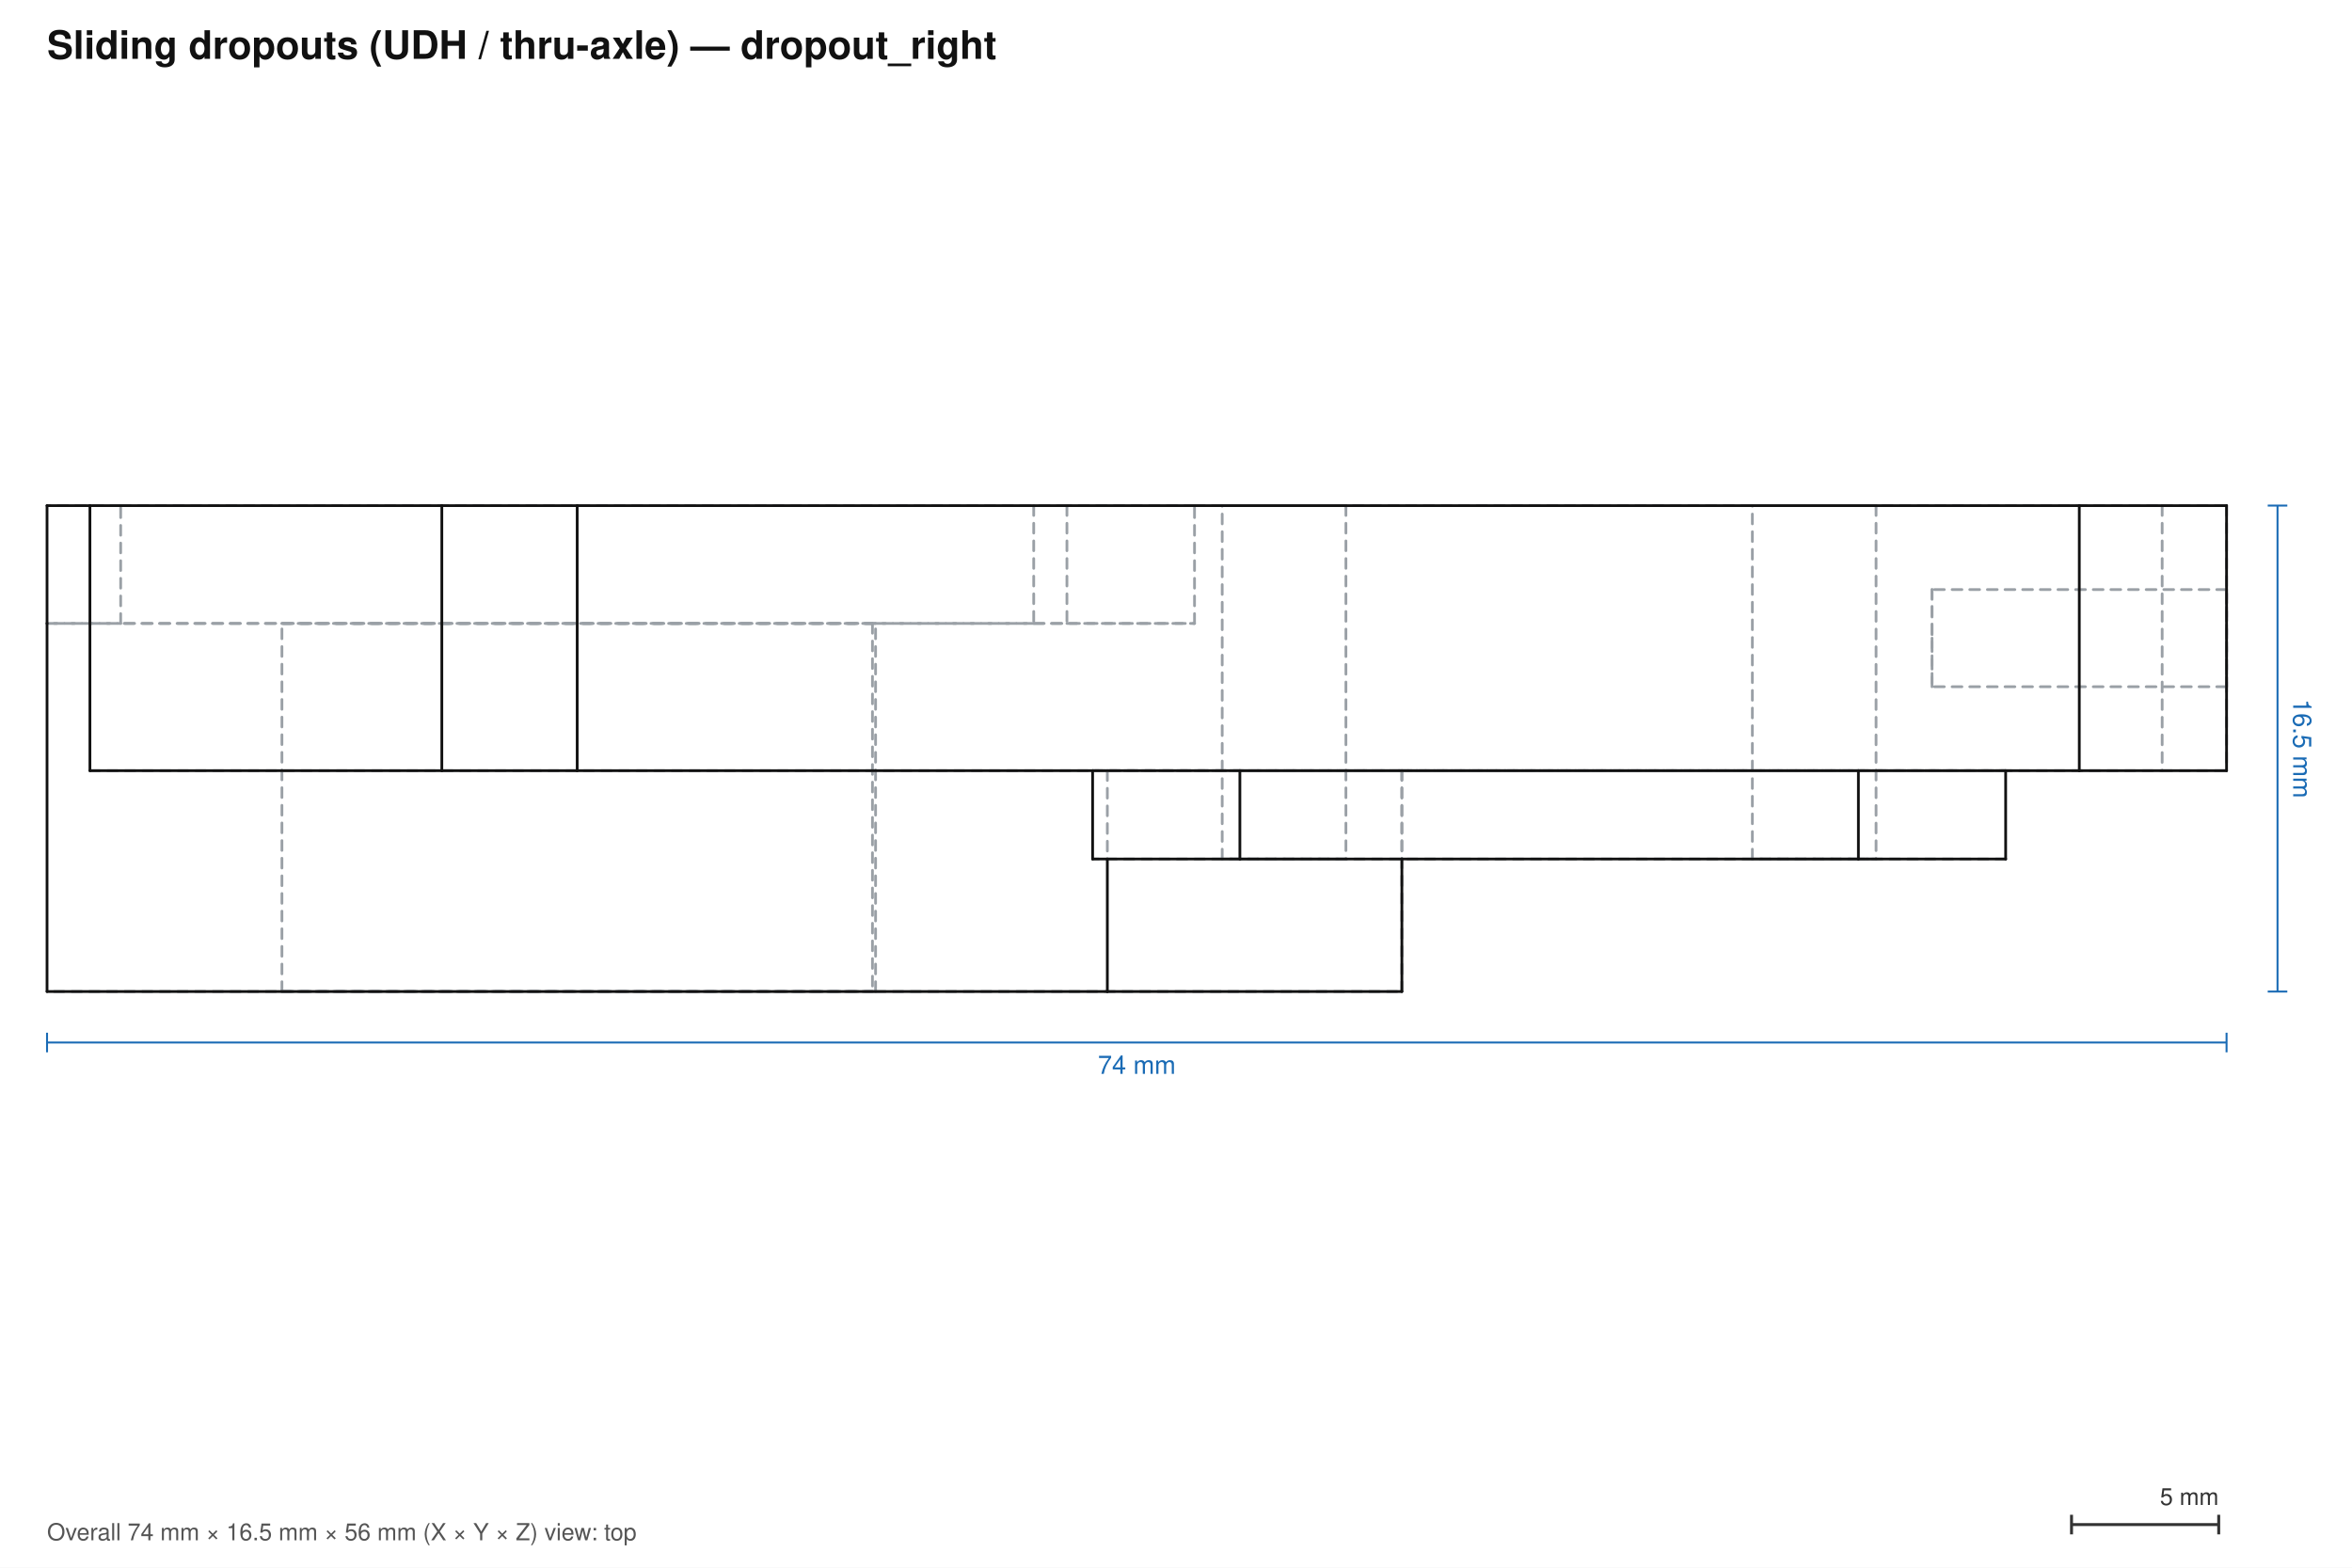
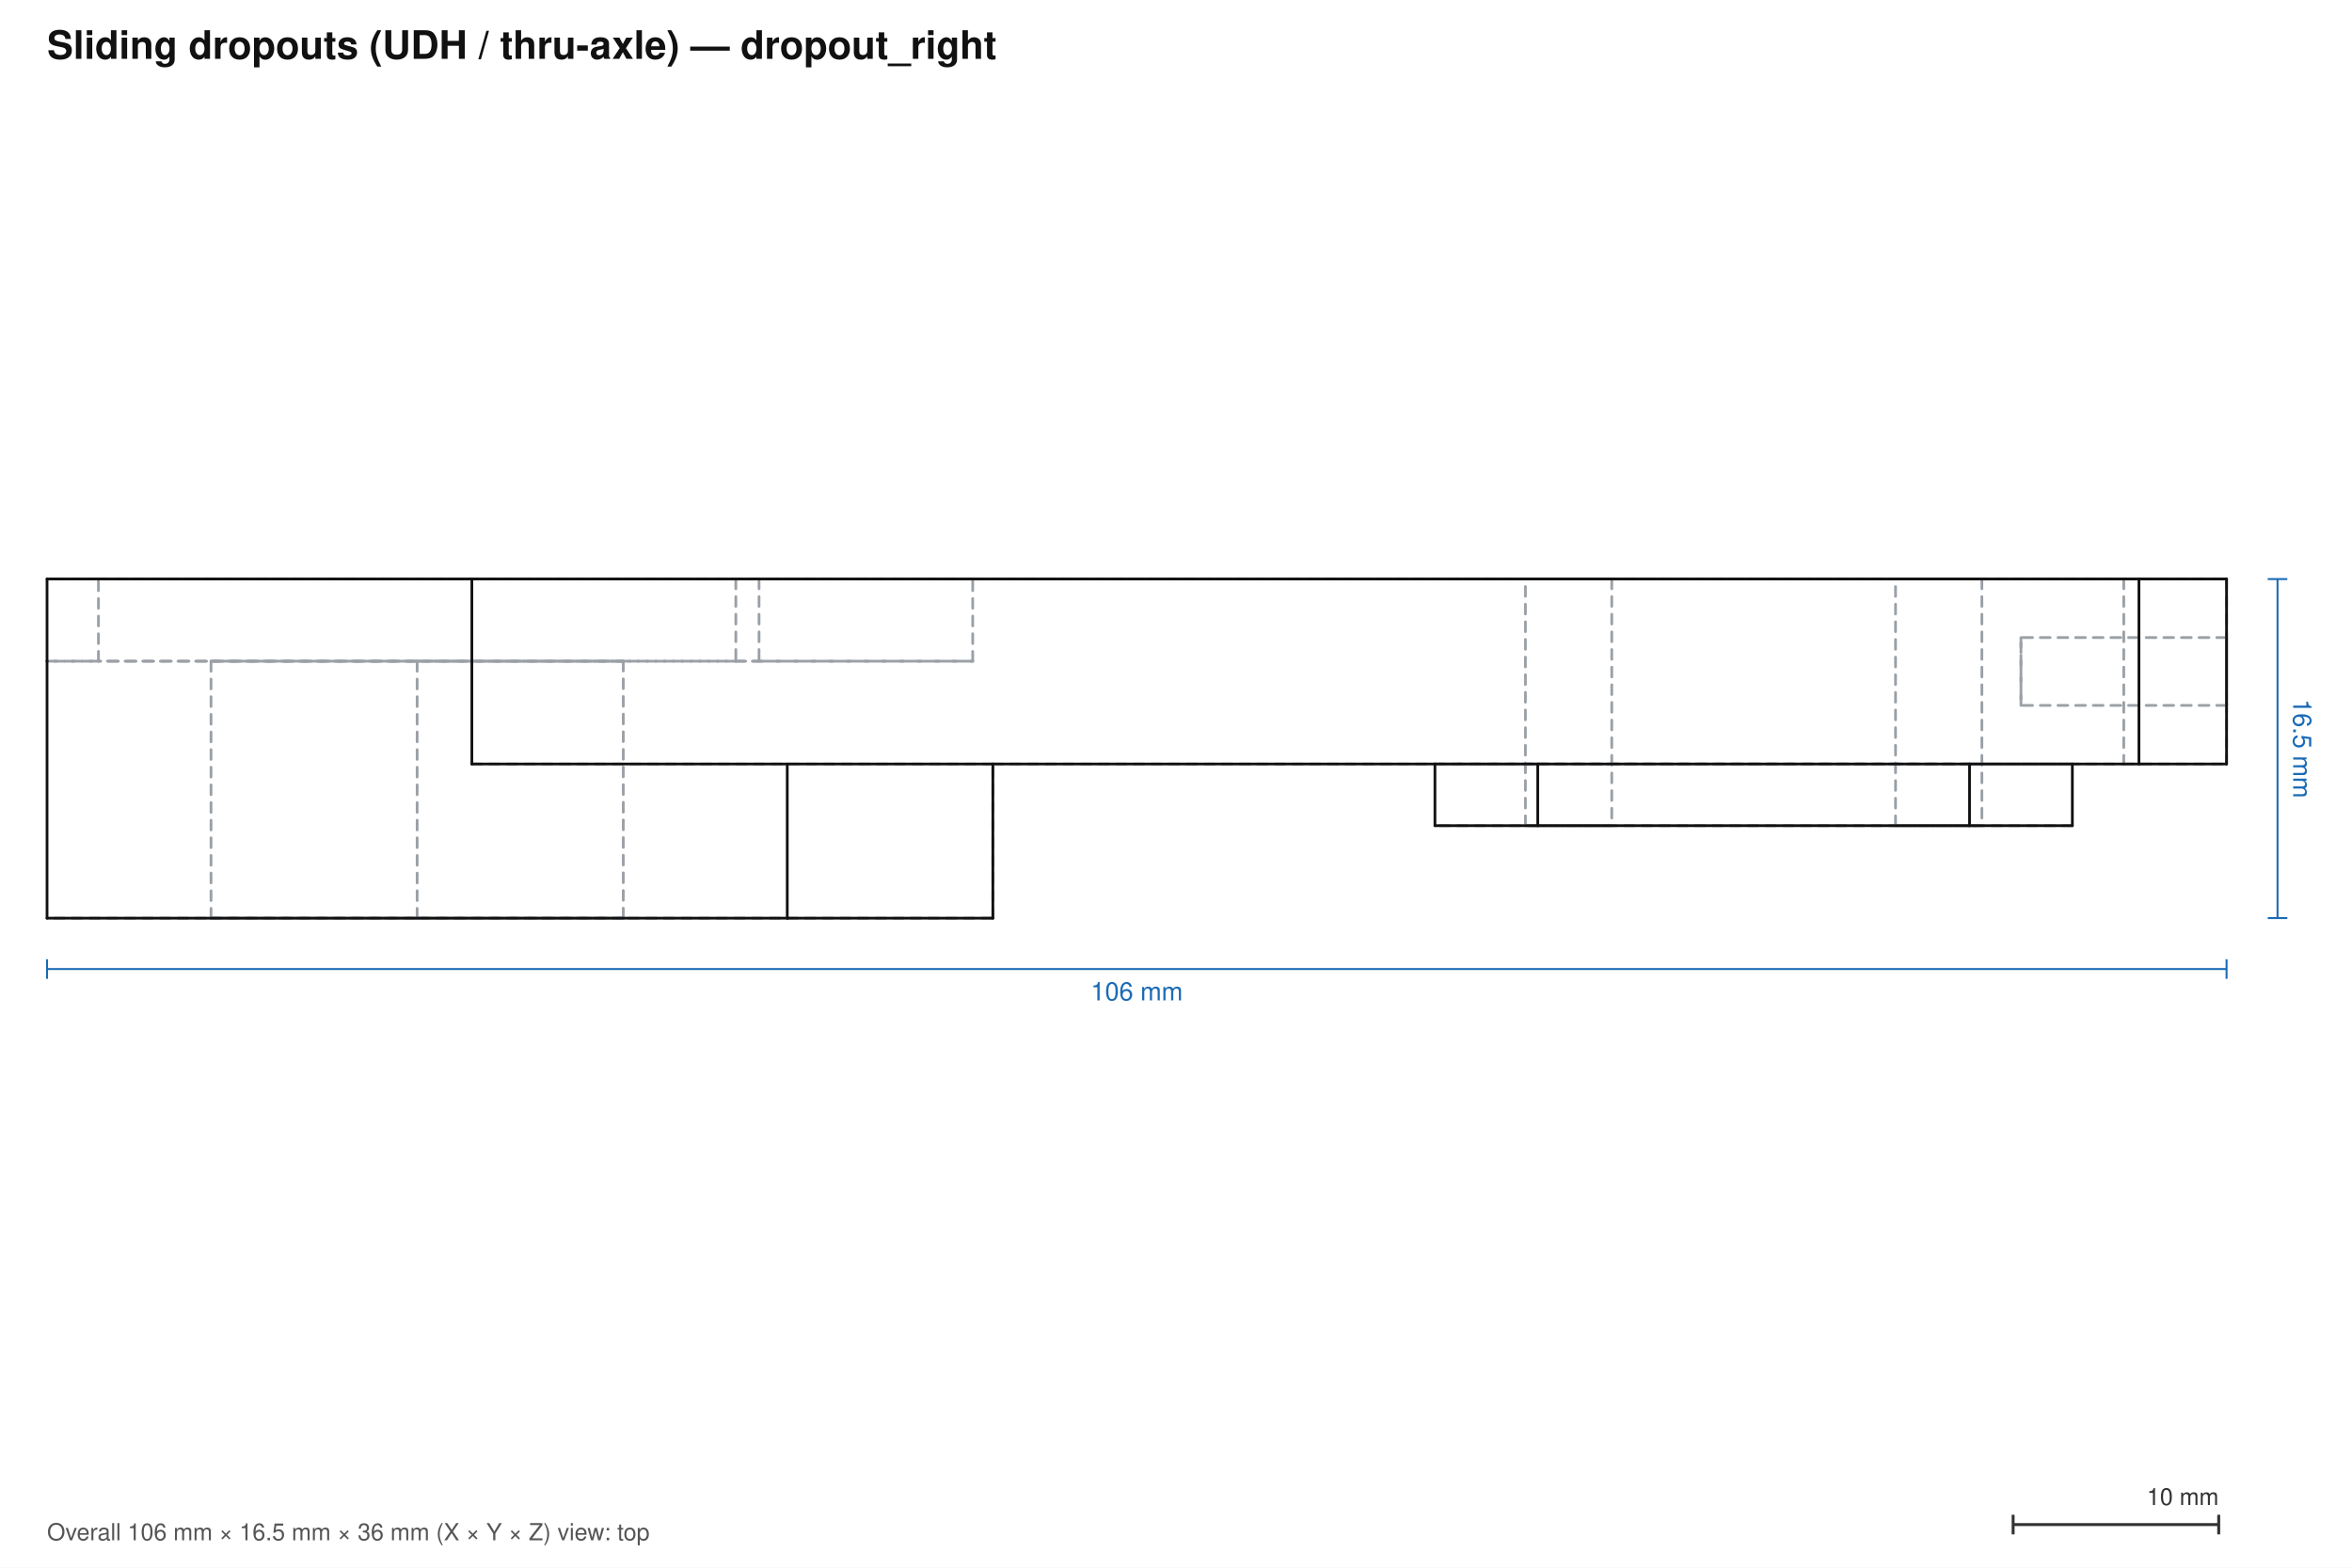
<svg xmlns="http://www.w3.org/2000/svg" width="1200" height="800" viewBox="0 0 1200 800" font-family="system-ui, Helvetica, Arial, sans-serif">
  <rect width="1200" height="800" fill="#fff" />
-   <g transform="translate(294.486,-861.486) scale(15.02703,-15.02703)">
-     <g stroke="#9aa0a6" fill="none" stroke-width="0.093" stroke-linejoin="round" stroke-linecap="round" stroke-dasharray="0.333,0.266">
-       <path d="M20.96,-74.5 L53.814,-74.5 " />
-       <path d="M53.814,-74.5 L53.814,-83.5 " />
-       <path d="M28.0,-83.5 L53.814,-83.5 " />
-       <path d="M28.0,-91.0 L28.0,-83.5 " />
-       <path d="M10.131,-91.0 L28,-91.0 " />
-       <path d="M10.131,-91.0 L10.131,-78.5 " />
-       <path d="M10.131,-78.5 L20.96,-78.5 " />
-       <path d="M20.96,-78.5 L20.96,-74.5 " />
-       <path d="M-15.5,-74.5 L-18.0,-74.5 " />
-       <path d="M53.814,-74.5 L54.094,-74.5 L54.36,-74.5 L54.609,-74.5 L54.84,-74.5 L55.053,-74.5 L55.247,-74.5 L55.42,-74.5 L55.572,-74.5 L55.701,-74.5 L55.808,-74.5 L55.892,-74.5 L55.952,-74.5 L55.988,-74.5 L56.0,-74.5 " />
-       <path d="M-15.5,-74.5 L-15.111,-74.5 L-13.965,-74.5 L-12.118,-74.5 L-9.664,-74.5 L-6.725,-74.5 L-3.449,-74.5 L-2.847303808017596e-15,-74.5 L3.449,-74.5 L6.725,-74.5 L9.664,-74.5 L12.118,-74.5 L13.965,-74.5 L15.111,-74.5 L15.5,-74.5 " />
-       <path d="M16.628,-74.5 L15.5,-74.5 " />
-       <path d="M20.96,-74.5 L16.628,-74.5 " />
+   <g transform="translate(548.528,-486.094) scale(10.49057,-10.49057)">
+     <g stroke="#9aa0a6" fill="none" stroke-width="0.133" stroke-linejoin="round" stroke-linecap="round" stroke-dasharray="0.477,0.381">
+       <path d="M51.0,-74.5 L51.0,-83.5 " />
+       <path d="M56.0,-74.5 L56.0,-83.5 " />
+       <path d="M51.0,-74.5 L51.56,-74.5 L52.113,-74.5 L52.651,-74.5 L53.169,-74.5 L53.66,-74.5 L54.117,-74.5 L54.536,-74.5 L54.909,-74.5 L55.234,-74.5 L55.505,-74.5 L55.719,-74.5 L55.875,-74.5 L55.969,-74.5 L56.0,-74.5 " />
+       <path d="M51.0,-83.5 L51.56,-83.5 L52.113,-83.5 L52.651,-83.5 L53.169,-83.5 L53.66,-83.5 L54.117,-83.5 L54.536,-83.5 L54.909,-83.5 L55.234,-83.5 L55.505,-83.5 L55.719,-83.5 L55.875,-83.5 L55.969,-83.5 L56.0,-83.5 " />
+       <path d="M-4.98,-74.5 L51.0,-74.5 " />
+       <path d="M-4.0,-83.5 L51.0,-83.5 " />
+       <path d="M-4.0,-91.0 L-4.0,-83.5 " />
+       <path d="M-32.0,-91.0 L-4.0,-91.0 " />
+       <path d="M-32.0,-91.0 L-32.0,-78.5 " />
+       <path d="M-32.0,-78.5 L-4.98,-78.5 " />
+       <path d="M-4.98,-78.5 L-4.98,-74.5 " />
+       <path d="M56.0,-79.0 L56.0,-78.815 L56.0,-78.633 L56.0,-78.455 L56.0,-78.284 L56.0,-78.122 L56.0,-77.971 L56.0,-77.833 L56.0,-77.71 L56.0,-77.603 L56.0,-77.513 L56.0,-77.443 L56.0,-77.391 L56.0,-77.36 L56.0,-77.35 " />
+       <path d="M56.0,-77.35 L56.0,-77.391 L56.0,-77.513 L56.0,-77.71 L56.0,-77.971 L56.0,-78.284 L56.0,-78.633 L56.0,-79.0 L56.0,-79.367 L56.0,-79.716 L56.0,-80.029 L56.0,-80.29 L56.0,-80.487 L56.0,-80.609 L56.0,-80.65 " />
+       <path d="M56.0,-80.65 L56.0,-80.64 L56.0,-80.609 L56.0,-80.557 L56.0,-80.487 L56.0,-80.397 L56.0,-80.29 L56.0,-80.167 L56.0,-80.029 L56.0,-79.878 L56.0,-79.716 L56.0,-79.545 L56.0,-79.367 L56.0,-79.185 L56.0,-79 " />
+       <path d="M-4.98,-74.5 L-15.372,-74.5 " />
+       <path d="M-15.372,-74.5 L-16.5,-74.5 " />
+       <path d="M-47.5,-74.5 L-47.111,-74.5 L-45.965,-74.5 L-44.118,-74.5 L-41.664,-74.5 L-38.725,-74.5 L-35.449,-74.5 L-32.0,-74.5 L-28.551,-74.5 L-25.275,-74.5 L-22.336,-74.5 L-19.882,-74.5 L-18.035,-74.5 L-16.889,-74.5 L-16.5,-74.5 " />
+       <path d="M-47.5,-74.5 L-50.0,-74.5 " />
      <path d="M26.1,-74.5 L26.047,-74.5 L25.892,-74.5 L25.642,-74.5 L25.309,-74.5 L24.911,-74.5 L24.467,-74.5 L24.0,-74.5 L23.533,-74.5 L23.089,-74.5 L22.691,-74.5 L22.358,-74.5 L22.108,-74.5 L21.953,-74.5 L21.9,-74.5 " />
      <path d="M21.9,-74.5 L21.953,-74.5 L22.108,-74.5 L22.358,-74.5 L22.691,-74.5 L23.089,-74.5 L23.533,-74.5 L24.0,-74.5 L24.467,-74.5 L24.911,-74.5 L25.309,-74.5 L25.642,-74.5 L25.892,-74.5 L26.047,-74.5 L26.1,-74.5 " />
      <path d="M44.1,-74.5 L44.047,-74.5 L43.892,-74.5 L43.642,-74.5 L43.309,-74.5 L42.911,-74.5 L42.467,-74.5 L42.0,-74.5 L41.533,-74.5 L41.089,-74.5 L40.691,-74.5 L40.358,-74.5 L40.108,-74.5 L39.953,-74.5 L39.9,-74.5 " />
      <path d="M39.9,-74.5 L39.953,-74.5 L40.108,-74.5 L40.358,-74.5 L40.691,-74.5 L41.089,-74.5 L41.533,-74.5 L42.0,-74.5 L42.467,-74.5 L42.911,-74.5 L43.309,-74.5 L43.642,-74.5 L43.892,-74.5 L44.047,-74.5 L44.1,-74.5 " />
-       <path d="M56.0,-74.5 L56.0,-83.5 " />
-       <path d="M53.814,-83.5 L54.094,-83.5 L54.36,-83.5 L54.609,-83.5 L54.84,-83.5 L55.053,-83.5 L55.247,-83.5 L55.42,-83.5 L55.572,-83.5 L55.701,-83.5 L55.808,-83.5 L55.892,-83.5 L55.952,-83.5 L55.988,-83.5 L56.0,-83.5 " />
-       <path d="M28.0,-83.5 L18.0,-83.5 " />
-       <path d="M-16.544,-83.5 L-14.852,-83.5 L-12.594,-83.5 L-9.856,-83.5 L-6.743,-83.5 L-3.373,-83.5 L0.126,-83.5 L3.619,-83.5 L6.975,-83.5 L10.065,-83.5 L12.772,-83.5 L14.993,-83.5 L16.642,-83.5 L17.657,-83.5 L18,-83.5 " />
+       <path d="M-4.0,-83.5 L-14.0,-83.5 " />
+       <path d="M-29.339,-83.5 L-27.547,-83.5 L-25.801,-83.5 L-24.119,-83.5 L-22.519,-83.5 L-21.016,-83.5 L-19.626,-83.5 L-18.364,-83.5 L-17.242,-83.5 L-16.273,-83.5 L-15.466,-83.5 L-14.83,-83.5 L-14.37,-83.5 L-14.093,-83.5 L-14,-83.5 " />
      <path d="M43.5,-83.5 L22.5,-83.5 " />
      <path d="M22.5,-83.5 L21.94,-83.5 L21.387,-83.5 L20.849,-83.5 L20.331,-83.5 L19.84,-83.5 L19.383,-83.5 L18.964,-83.5 L18.591,-83.5 L18.266,-83.5 L17.995,-83.5 L17.781,-83.5 L17.625,-83.5 L17.531,-83.5 L17.5,-83.5 " />
      <path d="M17.5,-83.5 L17.531,-83.5 L17.625,-83.5 L17.781,-83.5 L17.995,-83.5 L18.266,-83.5 L18.591,-83.5 L18.964,-83.5 L19.383,-83.5 L19.84,-83.5 L20.331,-83.5 L20.849,-83.5 L21.387,-83.5 L21.94,-83.5 L22.5,-83.5 " />
      <path d="M22.5,-83.5 L43.5,-83.5 " />
      <path d="M43.5,-83.5 L44.06,-83.5 L44.613,-83.5 L45.151,-83.5 L45.669,-83.5 L46.16,-83.5 L46.617,-83.5 L47.036,-83.5 L47.409,-83.5 L47.734,-83.5 L48.005,-83.5 L48.219,-83.5 L48.375,-83.5 L48.469,-83.5 L48.5,-83.5 " />
      <path d="M48.5,-83.5 L48.469,-83.5 L48.375,-83.5 L48.219,-83.5 L48.005,-83.5 L47.734,-83.5 L47.409,-83.5 L47.036,-83.5 L46.617,-83.5 L46.16,-83.5 L45.669,-83.5 L45.151,-83.5 L44.613,-83.5 L44.06,-83.5 L43.5,-83.5 " />
-       <path d="M28.0,-83.5 L28.0,-86.5 " />
-       <path d="M10.131,-91.0 L7.714,-91.0 L5.113,-91.0 L2.389,-91.0 L-0.392,-91.0 L-3.164,-91.0 L-5.86,-91.0 L-8.415,-91.0 L-10.77,-91.0 L-12.866,-91.0 L-14.654,-91.0 L-16.091,-91.0 L-17.143,-91.0 L-17.784,-91.0 L-18,-91.0 " />
-       <path d="M10.025,-91.0 L9.774,-91.0 L9.032,-91.0 L7.838,-91.0 L6.25,-91.0 L4.35,-91.0 L2.231,-91.0 L6.138542080726108e-16,-91.0 L-2.231,-91.0 L-4.35,-91.0 L-6.25,-91.0 L-7.838,-91.0 L-9.032,-91.0 L-9.774,-91.0 L-10.025,-91.0 " />
-       <path d="M-10.025,-91.0 L-9.774,-91.0 L-9.032,-91.0 L-7.838,-91.0 L-6.25,-91.0 L-4.35,-91.0 L-2.231,-91.0 L-1.8415626242178324e-15,-91.0 L2.231,-91.0 L4.35,-91.0 L6.25,-91.0 L7.838,-91.0 L9.032,-91.0 L9.774,-91.0 L10.025,-91.0 " />
-       <path d="M10.131,-78.5 L7.714,-78.5 L5.113,-78.5 L2.389,-78.5 L-0.392,-78.5 L-3.164,-78.5 L-5.86,-78.5 L-8.415,-78.5 L-10.77,-78.5 L-12.866,-78.5 L-14.654,-78.5 L-16.091,-78.5 L-17.143,-78.5 L-17.784,-78.5 L-18,-78.5 " />
-       <path d="M18.0,-83.5 L18.0,-86.5 " />
-       <path d="M15.5,-78.5 L16.628,-78.5 " />
-       <path d="M15.5,-78.5 L15.111,-78.5 L13.965,-78.5 L12.118,-78.5 L9.664,-78.5 L6.725,-78.5 L3.449,-78.5 L9.491012693391988e-16,-78.5 L-3.449,-78.5 L-6.725,-78.5 L-9.664,-78.5 L-12.118,-78.5 L-13.965,-78.5 L-15.111,-78.5 L-15.5,-78.5 " />
-       <path d="M16.628,-78.5 L20.96,-78.5 " />
-       <path d="M-18.0,-78.5 L-15.5,-78.5 " />
-       <path d="M10.025,-78.5 L9.774,-78.5 L9.032,-78.5 L7.838,-78.5 L6.25,-78.5 L4.35,-78.5 L2.231,-78.5 L6.138542080726108e-16,-78.5 L-2.231,-78.5 L-4.35,-78.5 L-6.25,-78.5 L-7.838,-78.5 L-9.032,-78.5 L-9.774,-78.5 L-10.025,-78.5 " />
-       <path d="M-10.025,-78.5 L-9.774,-78.5 L-9.032,-78.5 L-7.838,-78.5 L-6.25,-78.5 L-4.35,-78.5 L-2.231,-78.5 L-1.8415626242178324e-15,-78.5 L2.231,-78.5 L4.35,-78.5 L6.25,-78.5 L7.838,-78.5 L9.032,-78.5 L9.774,-78.5 L10.025,-78.5 " />
-       <path d="M16.628,-74.5 L16.628,-78.5 " />
-       <path d="M56.0,-79.0 L56.0,-78.815 L56.0,-78.633 L56.0,-78.455 L56.0,-78.284 L56.0,-78.122 L56.0,-77.971 L56.0,-77.833 L56.0,-77.71 L56.0,-77.603 L56.0,-77.513 L56.0,-77.443 L56.0,-77.391 L56.0,-77.36 L56.0,-77.35 " />
-       <path d="M56.0,-77.35 L56.0,-77.391 L56.0,-77.513 L56.0,-77.71 L56.0,-77.971 L56.0,-78.284 L56.0,-78.633 L56.0,-79.0 L56.0,-79.367 L56.0,-79.716 L56.0,-80.029 L56.0,-80.29 L56.0,-80.487 L56.0,-80.609 L56.0,-80.65 " />
-       <path d="M56.0,-80.65 L56.0,-80.64 L56.0,-80.609 L56.0,-80.557 L56.0,-80.487 L56.0,-80.397 L56.0,-80.29 L56.0,-80.167 L56.0,-80.029 L56.0,-79.878 L56.0,-79.716 L56.0,-79.545 L56.0,-79.367 L56.0,-79.185 L56.0,-79 " />
-       <path d="M-15.5,-78.5 L-15.5,-74.5 " />
-       <path d="M15.5,-74.5 L15.5,-78.5 " />
+       <path d="M-32.0,-91.0 L-34.015,-91.0 L-36.005,-91.0 L-37.945,-91.0 L-39.81,-91.0 L-41.577,-91.0 L-43.223,-91.0 L-44.728,-91.0 L-46.073,-91.0 L-47.241,-91.0 L-48.217,-91.0 L-48.99,-91.0 L-49.549,-91.0 L-49.887,-91.0 L-50.0,-91.0 " />
+       <path d="M-21.975,-91.0 L-22.226,-91.0 L-22.968,-91.0 L-24.162,-91.0 L-25.75,-91.0 L-27.65,-91.0 L-29.769,-91.0 L-32.0,-91.0 L-34.231,-91.0 L-36.35,-91.0 L-38.25,-91.0 L-39.838,-91.0 L-41.032,-91.0 L-41.774,-91.0 L-42.025,-91.0 " />
+       <path d="M-42.025,-91.0 L-41.774,-91.0 L-41.032,-91.0 L-39.838,-91.0 L-38.25,-91.0 L-36.35,-91.0 L-34.231,-91.0 L-32.0,-91.0 L-29.769,-91.0 L-27.65,-91.0 L-25.75,-91.0 L-24.162,-91.0 L-22.968,-91.0 L-22.226,-91.0 L-21.975,-91.0 " />
+       <path d="M-32.0,-78.5 L-34.015,-78.5 L-36.005,-78.5 L-37.945,-78.5 L-39.81,-78.5 L-41.577,-78.5 L-43.223,-78.5 L-44.728,-78.5 L-46.073,-78.5 L-47.241,-78.5 L-48.217,-78.5 L-48.99,-78.5 L-49.549,-78.5 L-49.887,-78.5 L-50,-78.5 " />
+       <path d="M-16.5,-78.5 L-15.372,-78.5 " />
+       <path d="M-16.5,-78.5 L-16.889,-78.5 L-18.035,-78.5 L-19.882,-78.5 L-22.336,-78.5 L-25.275,-78.5 L-28.551,-78.5 L-32.0,-78.5 L-35.449,-78.5 L-38.725,-78.5 L-41.664,-78.5 L-44.118,-78.5 L-45.965,-78.5 L-47.111,-78.5 L-47.5,-78.5 " />
+       <path d="M-15.372,-78.5 L-4.98,-78.5 " />
+       <path d="M-50.0,-78.5 L-47.5,-78.5 " />
+       <path d="M-21.975,-78.5 L-22.226,-78.5 L-22.968,-78.5 L-24.162,-78.5 L-25.75,-78.5 L-27.65,-78.5 L-29.769,-78.5 L-32.0,-78.5 L-34.231,-78.5 L-36.35,-78.5 L-38.25,-78.5 L-39.838,-78.5 L-41.032,-78.5 L-41.774,-78.5 L-42.025,-78.5 " />
+       <path d="M-42.025,-78.5 L-41.774,-78.5 L-41.032,-78.5 L-39.838,-78.5 L-38.25,-78.5 L-36.35,-78.5 L-34.231,-78.5 L-32.0,-78.5 L-29.769,-78.5 L-27.65,-78.5 L-25.75,-78.5 L-24.162,-78.5 L-22.968,-78.5 L-22.226,-78.5 L-21.975,-78.5 " />
+       <path d="M-15.372,-74.5 L-15.372,-78.5 " />
+       <path d="M46.0,-79.0 L46.0,-79.185 L46.0,-79.367 L46.0,-79.545 L46.0,-79.716 L46.0,-79.878 L46.0,-80.029 L46.0,-80.167 L46.0,-80.29 L46.0,-80.397 L46.0,-80.487 L46.0,-80.557 L46.0,-80.609 L46.0,-80.64 L46.0,-80.65 " />
+       <path d="M46.0,-80.65 L46.0,-80.609 L46.0,-80.487 L46.0,-80.29 L46.0,-80.029 L46.0,-79.716 L46.0,-79.367 L46.0,-79.0 L46.0,-78.633 L46.0,-78.284 L46.0,-77.971 L46.0,-77.71 L46.0,-77.513 L46.0,-77.391 L46.0,-77.35 " />
+       <path d="M46.0,-77.35 L46.0,-77.36 L46.0,-77.391 L46.0,-77.443 L46.0,-77.513 L46.0,-77.603 L46.0,-77.71 L46.0,-77.833 L46.0,-77.971 L46.0,-78.122 L46.0,-78.284 L46.0,-78.455 L46.0,-78.633 L46.0,-78.815 L46.0,-79 " />
+       <path d="M-16.5,-74.5 L-16.5,-78.5 " />
+       <path d="M-47.5,-78.5 L-47.5,-74.5 " />
      <path d="M26.1,-74.5 L26.1,-86.5 " />
      <path d="M26.1,-86.5 L26.047,-86.5 L25.892,-86.5 L25.642,-86.5 L25.309,-86.5 L24.911,-86.5 L24.467,-86.5 L24.0,-86.5 L23.533,-86.5 L23.089,-86.5 L22.691,-86.5 L22.358,-86.5 L22.108,-86.5 L21.953,-86.5 L21.9,-86.5 " />
      <path d="M21.9,-86.5 L21.953,-86.5 L22.108,-86.5 L22.358,-86.5 L22.691,-86.5 L23.089,-86.5 L23.533,-86.5 L24.0,-86.5 L24.467,-86.5 L24.911,-86.5 L25.309,-86.5 L25.642,-86.5 L25.892,-86.5 L26.047,-86.5 L26.1,-86.5 " />
      <path d="M44.1,-74.5 L44.1,-86.5 " />
      <path d="M44.1,-86.5 L44.047,-86.5 L43.892,-86.5 L43.642,-86.5 L43.309,-86.5 L42.911,-86.5 L42.467,-86.5 L42.0,-86.5 L41.533,-86.5 L41.089,-86.5 L40.691,-86.5 L40.358,-86.5 L40.108,-86.5 L39.953,-86.5 L39.9,-86.5 " />
      <path d="M39.9,-86.5 L39.953,-86.5 L40.108,-86.5 L40.358,-86.5 L40.691,-86.5 L41.089,-86.5 L41.533,-86.5 L42.0,-86.5 L42.467,-86.5 L42.911,-86.5 L43.309,-86.5 L43.642,-86.5 L43.892,-86.5 L44.047,-86.5 L44.1,-86.5 " />
      <path d="M22.5,-86.5 L21.94,-86.5 L21.387,-86.5 L20.849,-86.5 L20.331,-86.5 L19.84,-86.5 L19.383,-86.5 L18.964,-86.5 L18.591,-86.5 L18.266,-86.5 L17.995,-86.5 L17.781,-86.5 L17.625,-86.5 L17.531,-86.5 L17.5,-86.5 " />
      <path d="M43.5,-86.5 L22.5,-86.5 " />
      <path d="M48.5,-86.5 L48.469,-86.5 L48.375,-86.5 L48.219,-86.5 L48.005,-86.5 L47.734,-86.5 L47.409,-86.5 L47.036,-86.5 L46.617,-86.5 L46.16,-86.5 L45.669,-86.5 L45.151,-86.5 L44.613,-86.5 L44.06,-86.5 L43.5,-86.5 " />
-       <path d="M10.025,-78.5 L10.025,-91.0 " />
-       <path d="M46.0,-79.0 L46.0,-79.185 L46.0,-79.367 L46.0,-79.545 L46.0,-79.716 L46.0,-79.878 L46.0,-80.029 L46.0,-80.167 L46.0,-80.29 L46.0,-80.397 L46.0,-80.487 L46.0,-80.557 L46.0,-80.609 L46.0,-80.64 L46.0,-80.65 " />
-       <path d="M46.0,-80.65 L46.0,-80.609 L46.0,-80.487 L46.0,-80.29 L46.0,-80.029 L46.0,-79.716 L46.0,-79.367 L46.0,-79.0 L46.0,-78.633 L46.0,-78.284 L46.0,-77.971 L46.0,-77.71 L46.0,-77.513 L46.0,-77.391 L46.0,-77.35 " />
-       <path d="M46.0,-77.35 L46.0,-77.36 L46.0,-77.391 L46.0,-77.443 L46.0,-77.513 L46.0,-77.603 L46.0,-77.71 L46.0,-77.833 L46.0,-77.971 L46.0,-78.122 L46.0,-78.284 L46.0,-78.455 L46.0,-78.633 L46.0,-78.815 L46.0,-79 " />
+       <path d="M-21.975,-78.5 L-21.975,-91.0 " />
+       <path d="M56.0,-77.35 L46.0,-77.35 " />
+       <path d="M56.0,-80.65 L46.0,-80.65 " />
      <path d="M21.9,-86.5 L21.9,-74.5 " />
      <path d="M39.9,-86.5 L39.9,-74.5 " />
-       <path d="M-10.025,-91.0 L-10.025,-78.5 " />
-       <path d="M56.0,-77.35 L46.0,-77.35 " />
-       <path d="M56.0,-80.65 L46.0,-80.65 " />
+       <path d="M-42.025,-91.0 L-42.025,-78.5 " />
    </g>
-     <g stroke="#111" fill="none" stroke-width="0.093" stroke-linejoin="round" stroke-linecap="round">
-       <path d="M3.061616997868383e-16,-74.5 L-0.416,-74.5 L-0.829,-74.5 L-1.236,-74.5 L-1.635,-74.5 L-2.022,-74.5 L-2.396,-74.5 L-2.752,-74.5 L-3.09,-74.5 L-3.406,-74.5 L-3.699,-74.5 L-3.966,-74.5 L-4.206,-74.5 L-4.416,-74.5 L-4.596,-74.5 " />
-       <path d="M51.0,-74.5 L0.0,-74.5 " />
-       <path d="M-4.596,-74.5 L-16.544,-74.5 " />
-       <path d="M56.0,-74.5 L55.969,-74.5 L55.875,-74.5 L55.719,-74.5 L55.505,-74.5 L55.234,-74.5 L54.909,-74.5 L54.536,-74.5 L54.117,-74.5 L53.66,-74.5 L53.169,-74.5 L52.651,-74.5 L52.113,-74.5 L51.56,-74.5 L51,-74.5 " />
-       <path d="M-18.0,-74.5 L-17.992,-74.5 L-17.97,-74.5 L-17.932,-74.5 L-17.88,-74.5 L-17.812,-74.5 L-17.73,-74.5 L-17.632,-74.5 L-17.52,-74.5 L-17.394,-74.5 L-17.252,-74.5 L-17.097,-74.5 L-16.927,-74.5 L-16.743,-74.5 L-16.544,-74.5 " />
-       <path d="M-4.596,-83.5 L-16.544,-83.5 " />
-       <path d="M56.0,-83.5 L55.969,-83.5 L55.875,-83.5 L55.719,-83.5 L55.505,-83.5 L55.234,-83.5 L54.909,-83.5 L54.536,-83.5 L54.117,-83.5 L53.66,-83.5 L53.169,-83.5 L52.651,-83.5 L52.113,-83.5 L51.56,-83.5 L51,-83.5 " />
-       <path d="M3.061616997868383e-16,-83.5 L-0.416,-83.5 L-0.829,-83.5 L-1.236,-83.5 L-1.635,-83.5 L-2.022,-83.5 L-2.396,-83.5 L-2.752,-83.5 L-3.09,-83.5 L-3.406,-83.5 L-3.699,-83.5 L-3.966,-83.5 L-4.206,-83.5 L-4.416,-83.5 L-4.596,-83.5 " />
-       <path d="M51.0,-83.5 L0.0,-83.5 " />
-       <path d="M28.0,-86.5 L28.0,-91.0 " />
-       <path d="M28.0,-91.0 L18.0,-91.0 " />
-       <path d="M-18.0,-91.0 L-17.549,-91.0 L-16.217,-91.0 L-14.073,-91.0 L-11.223,-91.0 L-7.81,-91.0 L-4.005,-91.0 L-3.552713678800501e-15,-91.0 L4.005,-91.0 L7.81,-91.0 L11.223,-91.0 L14.073,-91.0 L16.217,-91.0 L17.549,-91.0 L18,-91.0 " />
-       <path d="M-18.0,-78.5 L-18.0,-74.5 " />
-       <path d="M18.0,-86.5 L18.0,-91.0 " />
+     <g stroke="#111" fill="none" stroke-width="0.133" stroke-linejoin="round" stroke-linecap="round">
      <path d="M56.0,-74.5 L56.0,-83.5 " />
+       <path d="M56.0,-74.5 L55.974,-74.5 L55.897,-74.5 L55.77,-74.5 L55.593,-74.5 L55.369,-74.5 L55.099,-74.5 L54.788,-74.5 L54.437,-74.5 L54.051,-74.5 L53.634,-74.5 L53.189,-74.5 L52.722,-74.5 L52.237,-74.5 L51.739,-74.5 " />
+       <path d="M-50.0,-74.5 L-49.864,-74.5 L-49.46,-74.5 L-48.792,-74.5 L-47.872,-74.5 L-46.712,-74.5 L-45.331,-74.5 L-43.75,-74.5 L-41.991,-74.5 L-40.082,-74.5 L-38.051,-74.5 L-35.929,-74.5 L-33.748,-74.5 L-31.54,-74.5 L-29.339,-74.5 " />
+       <path d="M51.739,-74.5 L-29.339,-74.5 " />
+       <path d="M51.739,-83.5 L-29.339,-83.5 " />
+       <path d="M56.0,-83.5 L55.974,-83.5 L55.897,-83.5 L55.77,-83.5 L55.593,-83.5 L55.369,-83.5 L55.099,-83.5 L54.788,-83.5 L54.437,-83.5 L54.051,-83.5 L53.634,-83.5 L53.189,-83.5 L52.722,-83.5 L52.237,-83.5 L51.739,-83.5 " />
+       <path d="M-4.0,-83.5 L-4.0,-91.0 " />
+       <path d="M-4.0,-91.0 L-14.0,-91.0 " />
+       <path d="M-50.0,-91.0 L-49.549,-91.0 L-48.217,-91.0 L-46.073,-91.0 L-43.223,-91.0 L-39.81,-91.0 L-36.005,-91.0 L-32.0,-91.0 L-27.995,-91.0 L-24.19,-91.0 L-20.777,-91.0 L-17.927,-91.0 L-15.783,-91.0 L-14.451,-91.0 L-14,-91.0 " />
+       <path d="M-50.0,-78.5 L-50.0,-74.5 " />
+       <path d="M-14.0,-83.5 L-14.0,-91.0 " />
+       <path d="M-29.339,-74.5 L-29.339,-83.5 " />
+       <path d="M51.739,-74.5 L51.739,-83.5 " />
      <path d="M22.5,-86.5 L43.5,-86.5 " />
      <path d="M17.5,-86.5 L17.531,-86.5 L17.625,-86.5 L17.781,-86.5 L17.995,-86.5 L18.266,-86.5 L18.591,-86.5 L18.964,-86.5 L19.383,-86.5 L19.84,-86.5 L20.331,-86.5 L20.849,-86.5 L21.387,-86.5 L21.94,-86.5 L22.5,-86.5 " />
      <path d="M43.5,-86.5 L44.06,-86.5 L44.613,-86.5 L45.151,-86.5 L45.669,-86.5 L46.16,-86.5 L46.617,-86.5 L47.036,-86.5 L47.409,-86.5 L47.734,-86.5 L48.005,-86.5 L48.219,-86.5 L48.375,-86.5 L48.469,-86.5 L48.5,-86.5 " />
-       <path d="M-16.544,-74.5 L-16.544,-83.5 " />
-       <path d="M1.5308084989341916e-16,-74.5 L1.5308084989341916e-16,-83.5 " />
-       <path d="M-4.596,-74.5 L-4.596,-83.5 " />
-       <path d="M51.0,-74.5 L51.0,-83.5 " />
      <path d="M43.5,-83.5 L43.5,-86.5 " />
      <path d="M22.5,-83.5 L22.5,-86.5 " />
-       <path d="M-18.0,-91.0 L-18.0,-78.5 " />
+       <path d="M-50.0,-91.0 L-50.0,-78.5 " />
      <path d="M17.5,-86.5 L17.5,-83.5 " />
      <path d="M48.5,-86.5 L48.5,-83.5 " />
    </g>
  </g>
  <g stroke="#1a6bb5" stroke-width="1" fill="none">
-     <line x1="24.0" y1="532.0" x2="1136.0" y2="532.0" />
-     <line x1="24.0" y1="527.0" x2="24.0" y2="537.0" />
-     <line x1="1136.0" y1="527.0" x2="1136.0" y2="537.0" />
+     <line x1="24.0" y1="494.5" x2="1136.0" y2="494.5" />
+     <line x1="24.0" y1="489.5" x2="24.0" y2="499.5" />
+     <line x1="1136.0" y1="489.5" x2="1136.0" y2="499.5" />
  </g>
-   <text x="580.0" y="548.0" text-anchor="middle" fill="#1a6bb5" font-size="13">74 mm</text>
+   <text x="580.0" y="510.5" text-anchor="middle" fill="#1a6bb5" font-size="13">106 mm</text>
  <g stroke="#1a6bb5" stroke-width="1" fill="none">
-     <line x1="1162.0" y1="258.0" x2="1162.0" y2="506.0" />
-     <line x1="1157.0" y1="258.0" x2="1167.0" y2="258.0" />
-     <line x1="1157.0" y1="506.0" x2="1167.0" y2="506.0" />
+     <line x1="1162.0" y1="295.5" x2="1162.0" y2="468.5" />
+     <line x1="1157.0" y1="295.5" x2="1167.0" y2="295.5" />
+     <line x1="1157.0" y1="468.5" x2="1167.0" y2="468.5" />
  </g>
  <text x="1170.0" y="382.0" fill="#1a6bb5" font-size="13" transform="rotate(90 1170.0 382.0)" text-anchor="middle">16.5 mm</text>
-   <text x="24" y="786" fill="#555" font-size="12">Overall 74 mm × 16.5 mm × 56 mm  (X × Y × Z)   view: top</text>
+   <text x="24" y="786" fill="#555" font-size="12">Overall 106 mm × 16.5 mm × 36 mm  (X × Y × Z)   view: top</text>
  <g stroke="#333" stroke-width="1.5" fill="none">
-     <line x1="1056.9" y1="778" x2="1132.0" y2="778" />
-     <line x1="1056.9" y1="773" x2="1056.9" y2="783" />
+     <line x1="1027.1" y1="778" x2="1132.0" y2="778" />
+     <line x1="1027.1" y1="773" x2="1027.1" y2="783" />
    <line x1="1132.0" y1="773" x2="1132.0" y2="783" />
  </g>
-   <text x="1132.0" y="768" text-anchor="end" fill="#333" font-size="12">5 mm</text>
+   <text x="1132.0" y="768" text-anchor="end" fill="#333" font-size="12">10 mm</text>
  <text x="24" y="30" fill="#111" font-size="20" font-weight="600">Sliding dropouts (UDH / thru-axle) — dropout_right</text>
</svg>
